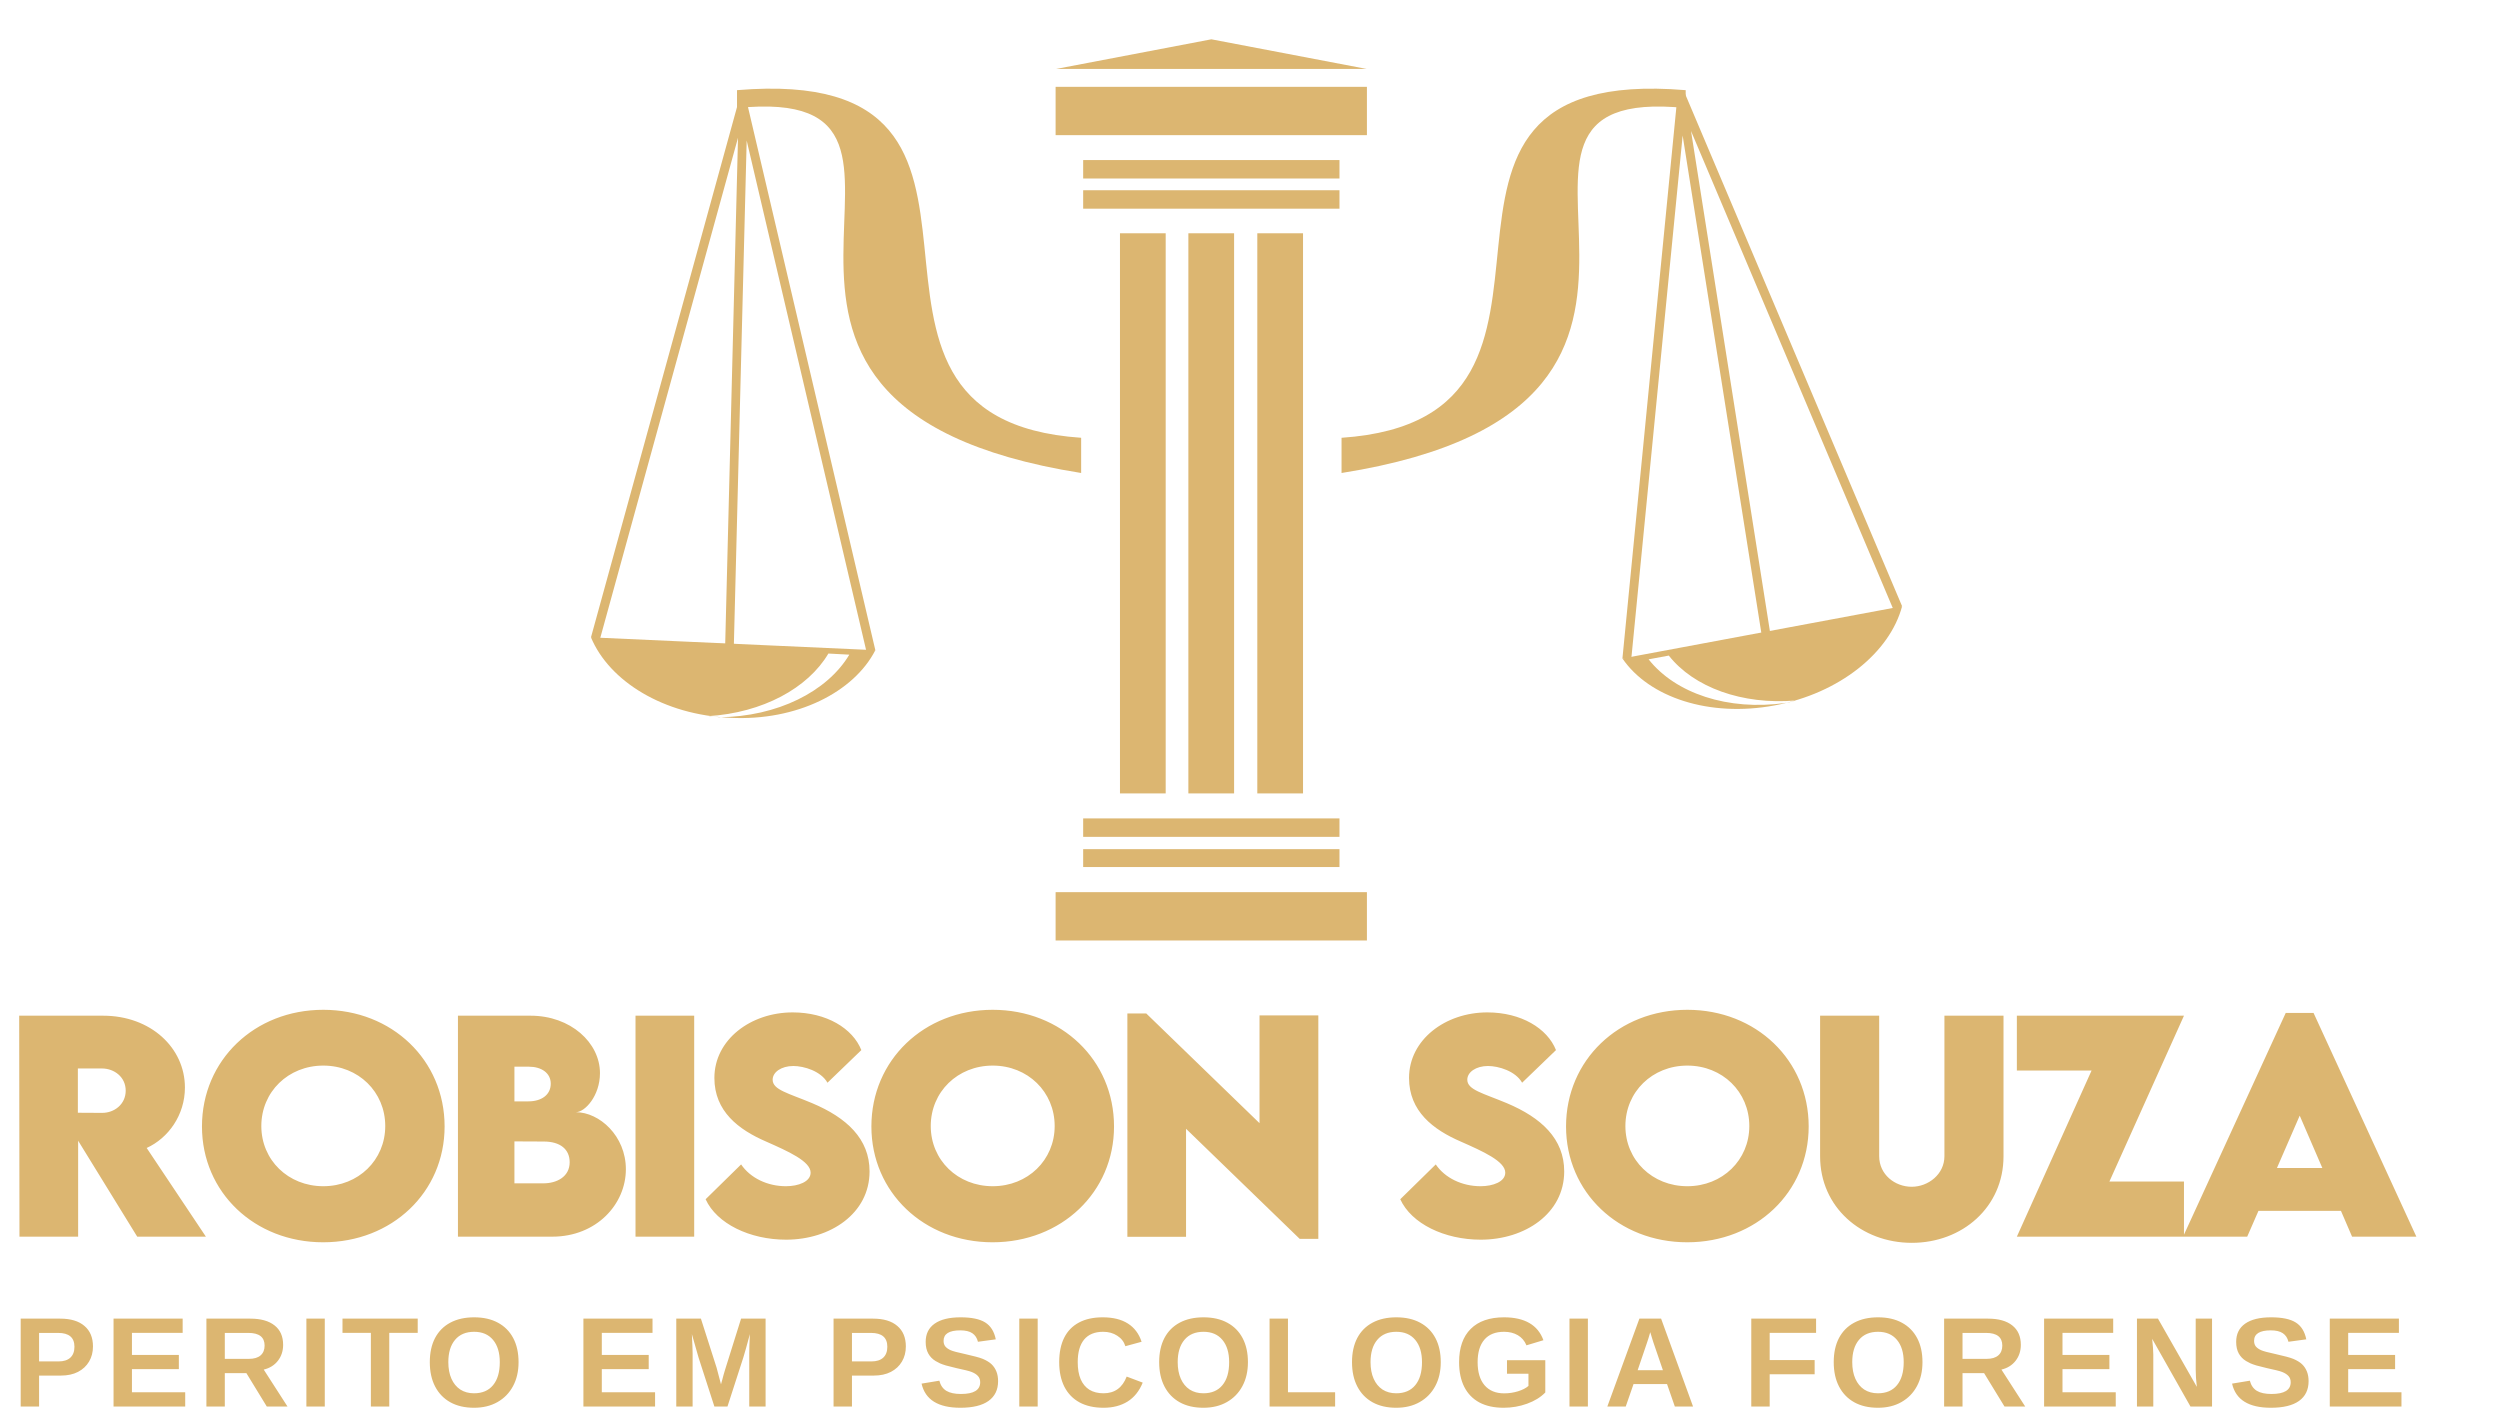
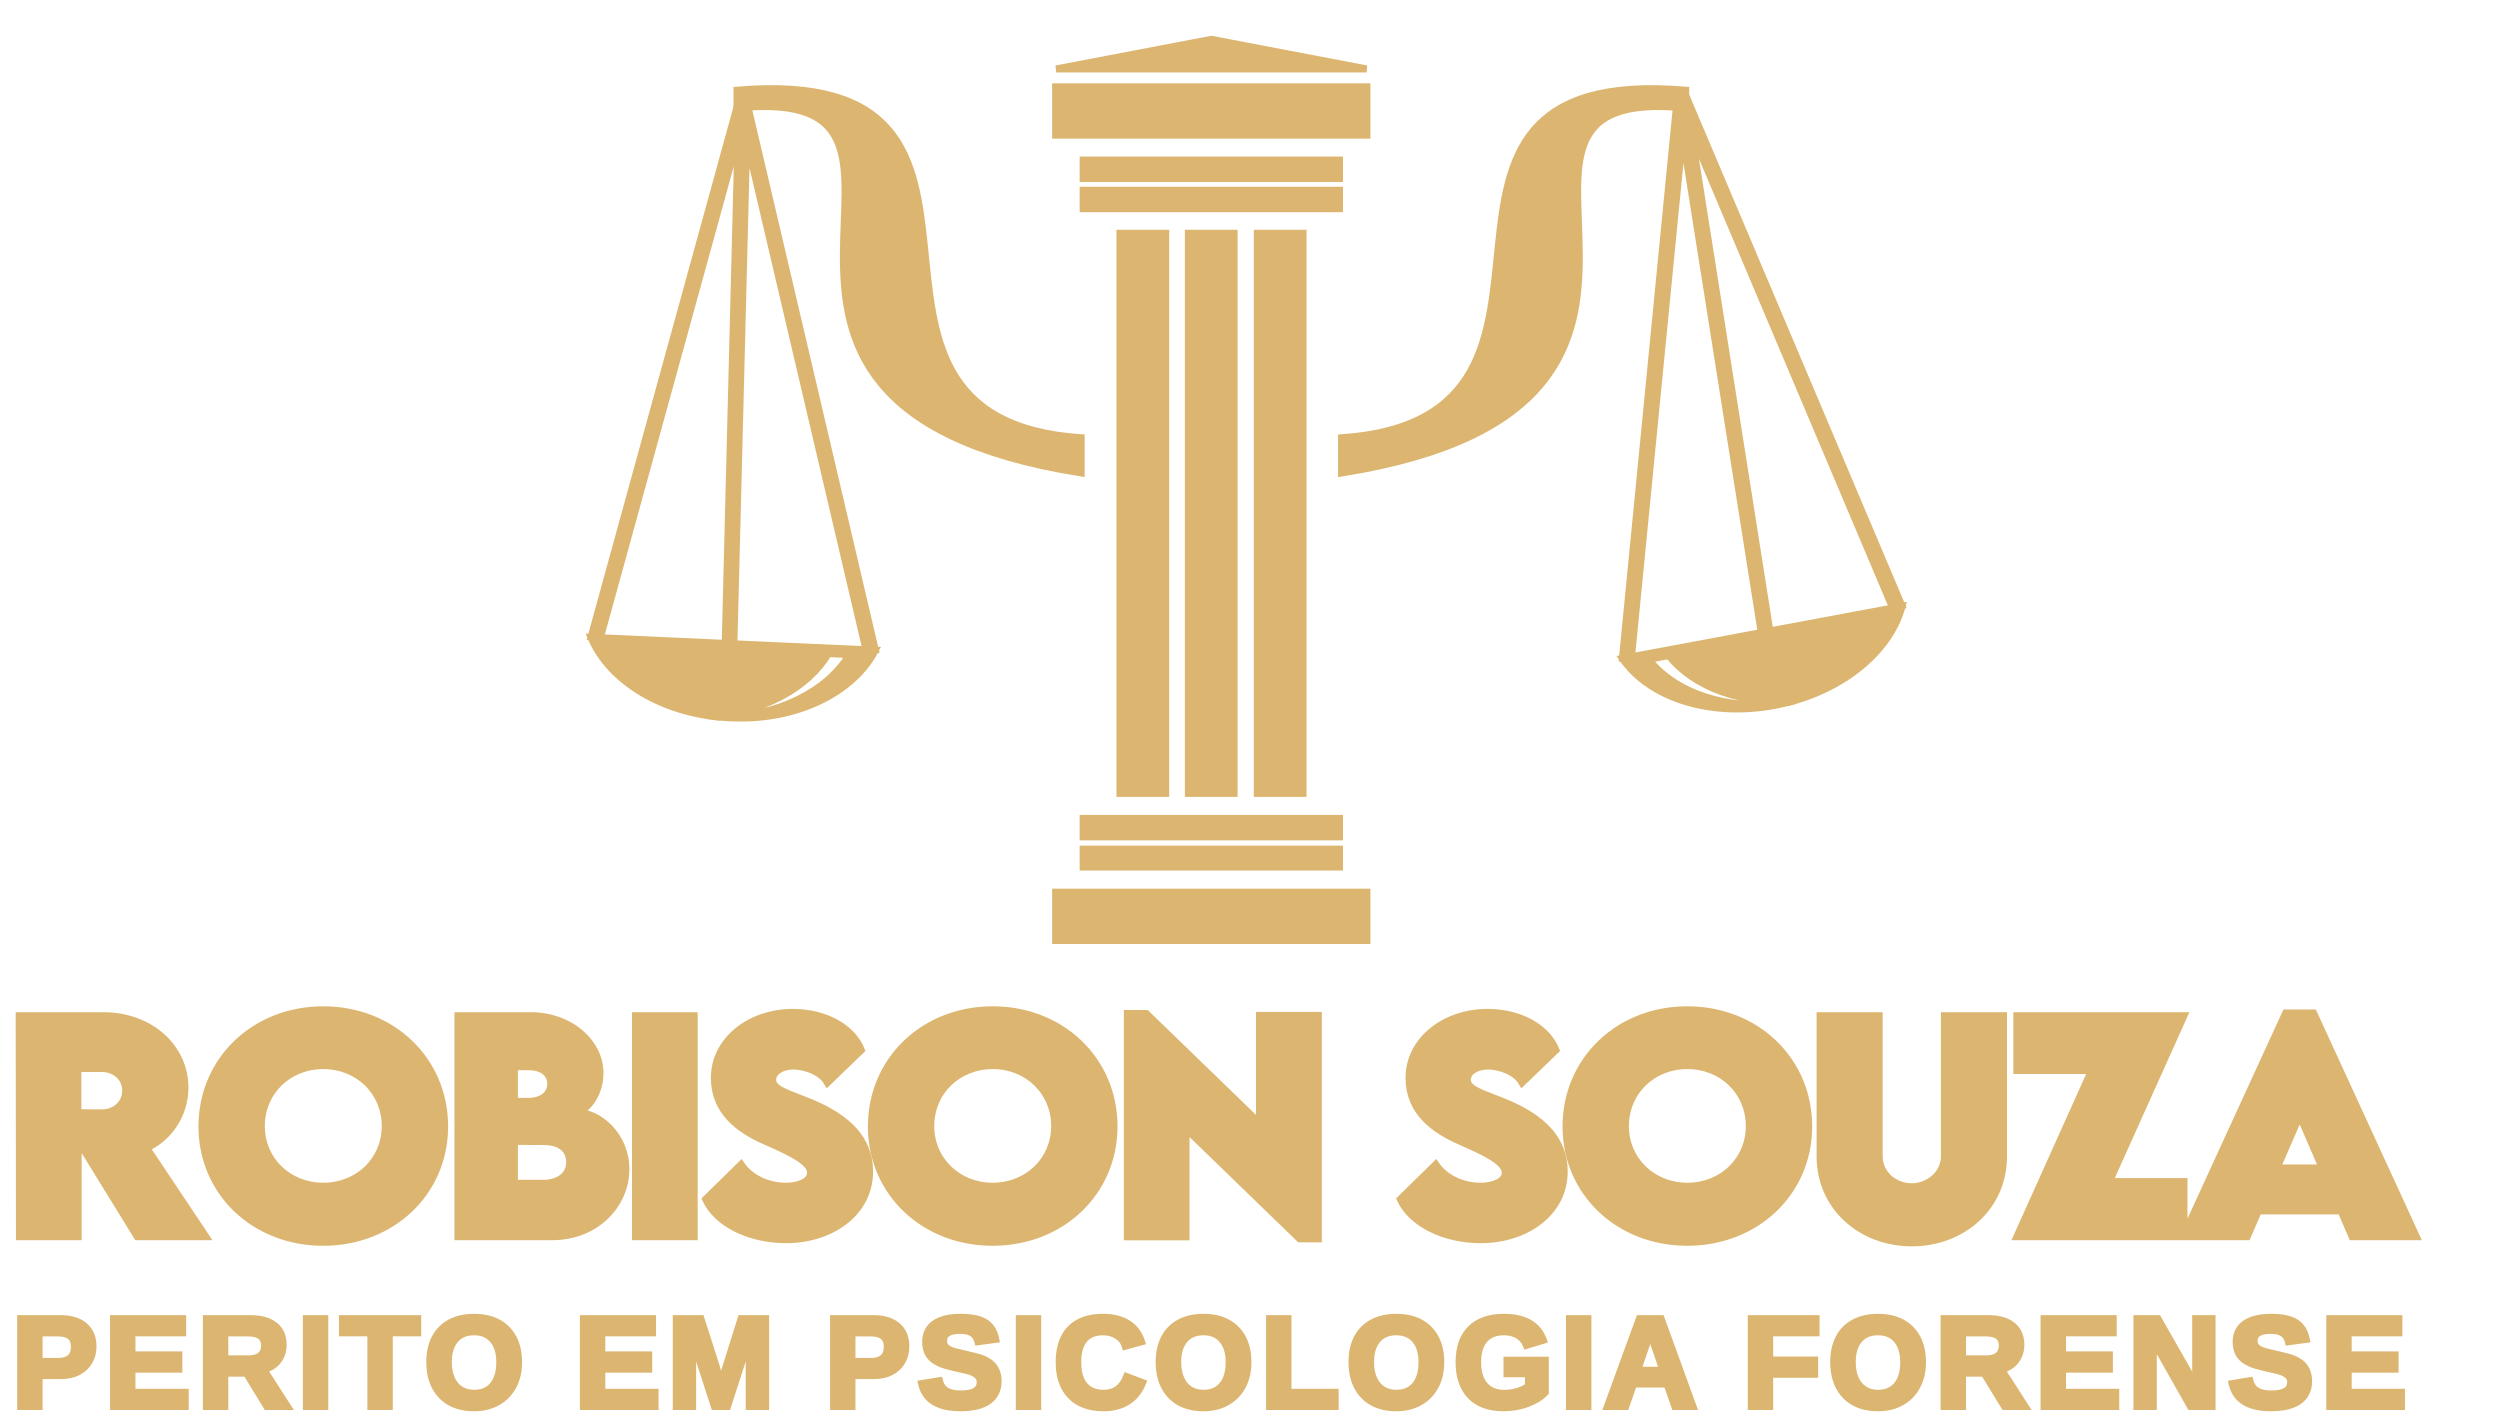
<svg xmlns="http://www.w3.org/2000/svg" width="1781" height="1010" viewBox="0 0 1781 1010" fill="none">
-   <path d="M830.436 166.186H797.867V565.227H830.436V166.186Z" fill="#DCB671" />
-   <path d="M879.171 166.186H846.602V565.227H879.171V166.186Z" fill="#DCB671" />
-   <path d="M928.276 166.186H895.707V565.227H928.276V166.186Z" fill="#DCB671" />
-   <path d="M973.793 61.86H752.016V96.285H973.793V61.86Z" fill="#DCB671" />
-   <path d="M973.793 635.575H752.016V670H973.793V635.575Z" fill="#DCB671" />
-   <path fill-rule="evenodd" clip-rule="evenodd" d="M771.648 583.038H954.246V596.177H771.648V583.038ZM954.246 604.936V617.677H771.648V604.936H954.246Z" fill="#DCB671" />
-   <path fill-rule="evenodd" clip-rule="evenodd" d="M421 454.073L526.485 71.053L529.395 72.248H532.668V75.433L623.603 463.23L617.42 464.823L531.941 100.118L522.483 471.99H516.3L525.757 98.127L427.184 456.064L421 454.073Z" fill="#DCB671" />
-   <path fill-rule="evenodd" clip-rule="evenodd" d="M623.603 463.194C608.326 493.055 567.587 513.759 520.301 511.37C473.015 509.379 434.095 485.49 421 454.037L623.603 463.194ZM512.299 510.972C509.753 510.574 507.206 510.176 504.66 510.176C543.217 507.787 575.59 490.268 590.139 465.583L605.052 466.379C589.412 492.657 553.765 510.574 512.299 510.972Z" fill="#DCB671" />
-   <path fill-rule="evenodd" clip-rule="evenodd" d="M862.979 28L973.556 49.102H752.402L862.979 28Z" fill="#DCB671" />
-   <path fill-rule="evenodd" clip-rule="evenodd" d="M771.648 114.029H954.246V127.168H771.648V114.029ZM954.246 135.529V148.668H771.648V135.529H954.246Z" fill="#DCB671" />
-   <path fill-rule="evenodd" clip-rule="evenodd" d="M525.047 64.227C758.932 44.717 565.422 297.94 770.208 311.876V336.959C461.756 287.987 708.736 58.254 525.047 76.967V64.227Z" fill="#DCB671" />
-   <path fill-rule="evenodd" clip-rule="evenodd" d="M1355.05 431.875L1200.46 66.872L1197.65 68.279L1194.41 68.92L1195.02 72.069L1194.66 72.096L1155.82 469.087L1162.08 469.819L1198.72 96.549L1256.84 463.953L1262.94 462.699L1204.68 93.31L1349.07 434.717L1355.05 431.875Z" fill="#DCB671" />
-   <path fill-rule="evenodd" clip-rule="evenodd" d="M1155.82 469.098C1174.73 496.836 1217.78 511.196 1264.18 502.546C1310.57 493.897 1346.28 464.882 1355.06 431.886L1155.82 469.098ZM1272.07 500.76C1274.6 500.571 1277.08 499.588 1279.23 499.029C1241.17 502.265 1206.65 489.666 1188.86 467.035L1174.47 469.704C1193.47 493.842 1230.93 506.622 1272.07 500.76Z" fill="#DCB671" />
-   <path fill-rule="evenodd" clip-rule="evenodd" d="M1200.88 64.232C966.991 44.723 1160.5 297.946 955.715 311.881V336.964C1264.17 287.992 1017.19 58.26 1200.88 76.973V64.232Z" fill="#DCB671" />
-   <path d="M146.68 881H97.754L55.664 812.641V881H13.867L13.672 723.578H73.438C107.422 723.578 131.738 746.527 131.738 774.75C131.738 794.379 119.922 810.785 104.492 817.816L146.68 881ZM55.469 761.176V792.719L72.559 792.816C81.445 792.914 89.551 786.664 89.551 776.996C89.551 767.23 81.348 761.176 72.559 761.176H55.469ZM230.211 885.004C181.285 885.004 143.883 849.359 143.883 802.484C143.883 755.219 181.383 719.379 230.309 719.379C279.234 719.379 316.734 755.219 316.734 802.484C316.734 849.359 279.234 885.004 230.211 885.004ZM230.309 845.062C255.309 845.062 274.449 826.41 274.449 802.191C274.449 777.875 255.309 759.125 230.309 759.125C205.309 759.125 186.168 777.875 186.168 802.191C186.168 826.41 205.309 845.062 230.309 845.062ZM410.227 792.328C427.023 792.328 445.871 809.223 445.871 832.953C445.871 857.855 424.973 881 393.43 881H326.242V723.578H378C406.516 723.578 427.414 742.816 427.414 764.496C427.414 780.707 416.672 792.328 410.227 792.328ZM392.355 772.016C392.355 764.398 385.715 759.906 376.73 759.906H366.477V784.613H376.438C385.52 784.613 392.355 780.121 392.355 772.016ZM387.082 843.012C396.652 843.012 405.832 838.324 405.832 827.973C405.832 818.793 399.191 813.227 387.375 813.227L366.477 813.129V843.012H387.082ZM452.742 881V723.578H494.539V881H452.742ZM560.004 883.148C534.125 883.148 510.59 871.723 502.68 854.34L527.973 829.535C534.516 839.203 546.723 845.062 559.906 845.062C568.793 845.062 577.484 841.84 577.484 835.395C577.484 827.289 561.371 820.16 545.941 813.324C526.02 804.73 508.93 791.645 508.93 767.914C508.93 740.668 534.809 721.234 564.691 721.234C588.715 721.234 607.465 732.562 613.617 748.09L589.496 771.332C584.809 763.031 572.699 759.418 565.18 759.418C556.586 759.418 550.434 763.812 550.434 769.184C550.434 776.41 561.566 778.754 578.559 785.883C603.168 796.234 619.477 811.273 619.477 834.516C619.477 864.496 591.547 883.148 560.004 883.148ZM707.109 885.004C658.184 885.004 620.781 849.359 620.781 802.484C620.781 755.219 658.281 719.379 707.207 719.379C756.133 719.379 793.633 755.219 793.633 802.484C793.633 849.359 756.133 885.004 707.109 885.004ZM707.207 845.062C732.207 845.062 751.348 826.41 751.348 802.191C751.348 777.875 732.207 759.125 707.207 759.125C682.207 759.125 663.066 777.875 663.066 802.191C663.066 826.41 682.207 845.062 707.207 845.062ZM897.281 723.383H939.176V882.562H925.895L844.938 804.145V881.098H803.141V722.016H816.617L897.281 800.141V723.383ZM1054.87 883.148C1028.99 883.148 1005.46 871.723 997.547 854.34L1022.84 829.535C1029.38 839.203 1041.59 845.062 1054.77 845.062C1063.66 845.062 1072.35 841.84 1072.35 835.395C1072.35 827.289 1056.24 820.16 1040.81 813.324C1020.89 804.73 1003.8 791.645 1003.8 767.914C1003.8 740.668 1029.68 721.234 1059.56 721.234C1083.58 721.234 1102.33 732.562 1108.48 748.09L1084.36 771.332C1079.68 763.031 1067.57 759.418 1060.05 759.418C1051.45 759.418 1045.3 763.812 1045.3 769.184C1045.3 776.41 1056.43 778.754 1073.43 785.883C1098.04 796.234 1114.34 811.273 1114.34 834.516C1114.34 864.496 1086.41 883.148 1054.87 883.148ZM1201.98 885.004C1153.05 885.004 1115.65 849.359 1115.65 802.484C1115.65 755.219 1153.15 719.379 1202.07 719.379C1251 719.379 1288.5 755.219 1288.5 802.484C1288.5 849.359 1251 885.004 1201.98 885.004ZM1202.07 845.062C1227.07 845.062 1246.21 826.41 1246.21 802.191C1246.21 777.875 1227.07 759.125 1202.07 759.125C1177.07 759.125 1157.93 777.875 1157.93 802.191C1157.93 826.41 1177.07 845.062 1202.07 845.062ZM1361.97 885.395C1325.94 885.395 1296.64 859.906 1296.64 823.773V723.578H1338.73V823.676C1338.73 836.762 1349.96 845.453 1361.88 845.453C1373.69 845.453 1385.21 836.566 1385.21 823.676V723.578H1427.3V823.773C1427.3 859.906 1398.01 885.395 1361.97 885.395ZM1436.81 881L1490.04 762.641H1436.81V723.578H1555.86L1502.73 841.742H1555.86V881H1436.81ZM1675.62 881L1667.71 862.641H1608.92L1600.91 881H1555.21L1628.35 721.625H1648.18L1721.42 881H1675.62ZM1622.1 832.074H1654.43L1638.31 794.77L1622.1 832.074Z" fill="#DCB671" />
-   <path d="M66.233 959.21C66.233 963.269 65.3 966.868 63.434 970.008C61.597 973.118 58.975 975.562 55.569 977.339C52.162 979.087 48.104 979.961 43.394 979.961H27.842V1002H14.734V939.393H42.861C50.355 939.393 56.117 941.126 60.145 944.592C64.204 948.028 66.233 952.901 66.233 959.21ZM53.036 959.433C53.036 952.856 49.156 949.568 41.395 949.568H27.842V969.875H41.75C45.364 969.875 48.148 968.986 50.103 967.208C52.059 965.402 53.036 962.81 53.036 959.433ZM131.945 991.869V1002H80.891V939.393H130.123V949.524H93.999V965.253H127.413V975.384H93.999V991.869H131.945ZM160.155 978.228V1002H147.047V939.393H178.328C185.793 939.393 191.555 941.007 195.613 944.236C199.671 947.436 201.7 952.042 201.7 958.055C201.7 962.439 200.456 966.231 197.968 969.43C195.48 972.6 192.117 974.688 187.881 975.695L204.811 1002H190.059L175.529 978.228H160.155ZM188.503 958.588C188.503 955.597 187.541 953.345 185.615 951.834C183.69 950.324 180.802 949.568 176.951 949.568H160.155V968.053H177.306C180.979 968.053 183.764 967.223 185.66 965.564C187.556 963.906 188.503 961.58 188.503 958.588ZM231.377 939.393V1002H218.269V939.393H231.377ZM277.316 949.524V1002H264.208V949.524H243.99V939.393H297.577V949.524H277.316ZM369.421 970.408C369.421 976.925 368.103 982.627 365.466 987.515C362.86 992.373 359.172 996.15 354.402 998.845C349.663 1001.54 344.094 1002.89 337.695 1002.89C331.149 1002.89 325.521 1001.59 320.811 998.979C316.101 996.342 312.487 992.595 309.969 987.737C307.451 982.879 306.192 977.102 306.192 970.408C306.192 963.713 307.436 957.981 309.924 953.212C312.442 948.443 316.056 944.799 320.766 942.281C325.506 939.734 331.179 938.46 337.784 938.46C344.42 938.46 350.092 939.749 354.802 942.326C359.512 944.873 363.126 948.532 365.644 953.301C368.162 958.07 369.421 963.772 369.421 970.408ZM356.047 970.408C356.047 963.654 354.447 958.366 351.248 954.545C348.048 950.694 343.561 948.769 337.784 948.769C331.919 948.769 327.387 950.679 324.188 954.5C320.988 958.292 319.389 963.595 319.389 970.408C319.389 974.97 320.129 978.909 321.61 982.227C323.092 985.545 325.195 988.107 327.92 989.914C330.675 991.691 333.933 992.58 337.695 992.58C343.561 992.58 348.078 990.655 351.248 986.804C354.447 982.953 356.047 977.487 356.047 970.408ZM466.676 991.869V1002H415.621V939.393H464.854V949.524H428.729V965.253H462.143V975.384H428.729V991.869H466.676ZM493.419 964.054V1002H481.778V939.393H499.329L510.526 974.407C511.03 976.362 511.548 978.332 512.081 980.316C512.615 982.271 513.133 984.227 513.636 986.182C513.962 985.056 514.273 983.945 514.57 982.849C514.866 981.723 515.162 980.598 515.458 979.472C515.784 978.347 516.11 977.236 516.436 976.14L527.944 939.393H545.406V1002H533.765V964.054C533.765 963.195 533.795 961.477 533.854 958.899C533.943 956.293 534.061 953.464 534.209 950.413C533.172 954.382 532.254 957.759 531.454 960.543C530.684 963.328 530.047 965.505 529.544 967.075L518.258 1002H508.927L497.64 967.075L492.886 950.413C493.064 953.849 493.197 956.707 493.286 958.988C493.375 961.24 493.419 962.928 493.419 964.054ZM645.327 959.21C645.327 963.269 644.394 966.868 642.528 970.008C640.691 973.118 638.069 975.562 634.663 977.339C631.256 979.087 627.198 979.961 622.488 979.961H606.936V1002H593.828V939.393H621.955C629.449 939.393 635.211 941.126 639.24 944.592C643.298 948.028 645.327 952.901 645.327 959.21ZM632.13 959.433C632.13 952.856 628.25 949.568 620.489 949.568H606.936V969.875H620.844C624.458 969.875 627.242 968.986 629.198 967.208C631.153 965.402 632.13 962.81 632.13 959.433ZM711.039 983.96C711.039 990.092 708.758 994.787 704.196 998.045C699.664 1001.27 692.999 1002.89 684.201 1002.89C668.353 1002.89 659.126 997.157 656.519 985.693L669.182 983.604C670.042 986.922 671.715 989.336 674.203 990.847C676.692 992.328 680.143 993.069 684.557 993.069C689.148 993.069 692.584 992.373 694.865 990.98C697.146 989.588 698.286 987.5 698.286 984.715C698.286 982.938 697.768 981.472 696.731 980.316C695.695 979.161 694.213 978.198 692.288 977.428C691.34 977.043 689.948 976.628 688.111 976.184C686.275 975.71 683.994 975.192 681.268 974.629C678.128 973.888 675.67 973.266 673.892 972.763C672.115 972.229 670.693 971.726 669.627 971.252C668.56 970.748 667.524 970.2 666.516 969.608C664.295 968.275 662.562 966.498 661.318 964.276C660.074 962.054 659.452 959.285 659.452 955.967C659.452 950.309 661.57 945.984 665.806 942.992C670.071 939.971 676.262 938.46 684.379 938.46C692.14 938.46 697.961 939.674 701.841 942.104C705.751 944.533 708.269 948.546 709.395 954.145L696.687 955.878C696.035 953.182 694.702 951.153 692.688 949.791C690.703 948.428 687.845 947.747 684.112 947.747C680.143 947.747 677.166 948.369 675.181 949.613C673.196 950.857 672.204 952.723 672.204 955.211C672.204 956.841 672.619 958.174 673.448 959.21C674.307 960.247 675.566 961.136 677.225 961.876C678.795 962.587 682.157 963.491 687.311 964.587C690.303 965.239 692.88 965.861 695.043 966.453C697.205 967.016 698.938 967.564 700.242 968.097C701.545 968.66 702.7 969.252 703.707 969.875C704.744 970.497 705.633 971.163 706.373 971.874C707.884 973.326 709.039 975.058 709.839 977.073C710.639 979.057 711.039 981.353 711.039 983.96ZM739.249 939.393V1002H726.141V939.393H739.249ZM786.165 992.58C794.104 992.58 799.599 988.611 802.65 980.672L814.07 984.982C811.611 991.025 807.997 995.528 803.228 998.49C798.488 1001.42 792.801 1002.89 786.165 1002.89C779.471 1002.89 773.768 1001.61 769.059 999.067C764.349 996.49 760.749 992.773 758.261 987.915C755.803 983.056 754.573 977.221 754.573 970.408C754.573 963.535 755.758 957.729 758.128 952.99C760.498 948.25 763.993 944.651 768.614 942.192C773.235 939.704 778.893 938.46 785.588 938.46C792.934 938.46 798.918 939.941 803.539 942.903C808.16 945.836 811.404 950.161 813.27 955.878L801.717 959.033C800.74 955.893 798.814 953.404 795.941 951.568C793.097 949.702 789.735 948.769 785.854 948.769C779.93 948.769 775.427 950.605 772.347 954.278C769.296 957.951 767.77 963.328 767.77 970.408C767.77 975.207 768.466 979.25 769.858 982.538C771.28 985.826 773.354 988.329 776.079 990.047C778.834 991.736 782.196 992.58 786.165 992.58ZM889.024 970.408C889.024 976.925 887.706 982.627 885.069 987.515C882.463 992.373 878.775 996.15 874.005 998.845C869.266 1001.54 863.697 1002.89 857.298 1002.89C850.752 1002.89 845.124 1001.59 840.414 998.979C835.704 996.342 832.09 992.595 829.572 987.737C827.054 982.879 825.795 977.102 825.795 970.408C825.795 963.713 827.039 957.981 829.527 953.212C832.045 948.443 835.659 944.799 840.369 942.281C845.109 939.734 850.781 938.46 857.387 938.46C864.023 938.46 869.695 939.749 874.405 942.326C879.115 944.873 882.729 948.532 885.247 953.301C887.765 958.07 889.024 963.772 889.024 970.408ZM875.649 970.408C875.649 963.654 874.05 958.366 870.851 954.545C867.651 950.694 863.164 948.769 857.387 948.769C851.522 948.769 846.99 950.679 843.791 954.5C840.591 958.292 838.992 963.595 838.992 970.408C838.992 974.97 839.732 978.909 841.213 982.227C842.694 985.545 844.798 988.107 847.523 989.914C850.278 991.691 853.536 992.58 857.298 992.58C863.164 992.58 867.681 990.655 870.851 986.804C874.05 982.953 875.649 977.487 875.649 970.408ZM951.137 991.869V1002H904.437V939.393H917.545V991.869H951.137ZM1026.4 970.408C1026.4 976.925 1025.08 982.627 1022.45 987.515C1019.84 992.373 1016.15 996.15 1011.38 998.845C1006.64 1001.54 1001.07 1002.89 994.676 1002.89C988.13 1002.89 982.502 1001.59 977.792 998.979C973.082 996.342 969.468 992.595 966.95 987.737C964.432 982.879 963.173 977.102 963.173 970.408C963.173 963.713 964.417 957.981 966.905 953.212C969.423 948.443 973.037 944.799 977.747 942.281C982.487 939.734 988.159 938.46 994.765 938.46C1001.4 938.46 1007.07 939.749 1011.78 942.326C1016.49 944.873 1020.11 948.532 1022.63 953.301C1025.14 958.07 1026.4 963.772 1026.4 970.408ZM1013.03 970.408C1013.03 963.654 1011.43 958.366 1008.23 954.545C1005.03 950.694 1000.54 948.769 994.765 948.769C988.9 948.769 984.368 950.679 981.169 954.5C977.969 958.292 976.37 963.595 976.37 970.408C976.37 974.97 977.11 978.909 978.591 982.227C980.072 985.545 982.176 988.107 984.901 989.914C987.656 991.691 990.914 992.58 994.676 992.58C1000.54 992.58 1005.06 990.655 1008.23 986.804C1011.43 982.953 1013.03 977.487 1013.03 970.408ZM1071.54 992.625C1074.95 992.625 1078.25 992.136 1081.45 991.158C1084.65 990.151 1087.12 988.877 1088.87 987.337V978.672H1073.58V968.986H1100.87V992.002C1097.55 995.409 1093.22 998.075 1087.89 1000C1082.59 1001.93 1077.02 1002.89 1071.19 1002.89C1064.4 1002.89 1058.64 1001.63 1053.9 999.112C1049.19 996.564 1045.61 992.876 1043.15 988.048C1040.69 983.19 1039.46 977.31 1039.46 970.408C1039.46 960.099 1042.21 952.205 1047.72 946.725C1053.23 941.215 1061.16 938.46 1071.5 938.46C1078.84 938.46 1084.86 939.823 1089.54 942.548C1094.22 945.243 1097.55 949.317 1099.53 954.767L1087.45 958.411C1086.14 955.241 1084.1 952.842 1081.32 951.212C1078.53 949.583 1075.26 948.769 1071.5 948.769C1065.34 948.769 1060.65 950.635 1057.46 954.367C1054.26 958.1 1052.66 963.446 1052.66 970.408C1052.66 977.487 1054.3 982.968 1057.59 986.848C1060.91 990.699 1065.56 992.625 1071.54 992.625ZM1131.21 939.393V1002H1118.1V939.393H1131.21ZM1163.73 986.004L1158.18 1002H1145.07L1167.91 939.393H1183.37L1206.12 1002H1193.15L1187.59 986.004H1163.73ZM1175.64 949.035C1175.34 950.22 1174.93 951.642 1174.39 953.301C1173.86 954.96 1173.48 956.13 1173.24 956.811L1166.66 976.14H1184.66L1177.9 956.411C1177.49 955.197 1177.1 953.967 1176.75 952.723C1176.39 951.479 1176.02 950.25 1175.64 949.035ZM1260.72 979.028V1002H1247.61V939.393H1293.78V949.524H1260.72V968.897H1292.75V979.028H1260.72ZM1369.57 970.408C1369.57 976.925 1368.26 982.627 1365.62 987.515C1363.01 992.373 1359.33 996.15 1354.56 998.845C1349.82 1001.54 1344.25 1002.89 1337.85 1002.89C1331.3 1002.89 1325.67 1001.59 1320.96 998.979C1316.25 996.342 1312.64 992.595 1310.12 987.737C1307.6 982.879 1306.35 977.102 1306.35 970.408C1306.35 963.713 1307.59 957.981 1310.08 953.212C1312.6 948.443 1316.21 944.799 1320.92 942.281C1325.66 939.734 1331.33 938.46 1337.94 938.46C1344.57 938.46 1350.25 939.749 1354.96 942.326C1359.67 944.873 1363.28 948.532 1365.8 953.301C1368.32 958.07 1369.57 963.772 1369.57 970.408ZM1356.2 970.408C1356.2 963.654 1354.6 958.366 1351.4 954.545C1348.2 950.694 1343.71 948.769 1337.94 948.769C1332.07 948.769 1327.54 950.679 1324.34 954.5C1321.14 958.292 1319.54 963.595 1319.54 970.408C1319.54 974.97 1320.28 978.909 1321.76 982.227C1323.25 985.545 1325.35 988.107 1328.07 989.914C1330.83 991.691 1334.09 992.58 1337.85 992.58C1343.71 992.58 1348.23 990.655 1351.4 986.804C1354.6 982.953 1356.2 977.487 1356.2 970.408ZM1398.1 978.228V1002H1384.99V939.393H1416.27C1423.73 939.393 1429.5 941.007 1433.55 944.236C1437.61 947.436 1439.64 952.042 1439.64 958.055C1439.64 962.439 1438.4 966.231 1435.91 969.43C1433.42 972.6 1430.06 974.688 1425.82 975.695L1442.75 1002H1428L1413.47 978.228H1398.1ZM1426.44 958.588C1426.44 955.597 1425.48 953.345 1423.56 951.834C1421.63 950.324 1418.74 949.568 1414.89 949.568H1398.1V968.053H1415.25C1418.92 968.053 1421.7 967.223 1423.6 965.564C1425.5 963.906 1426.44 961.58 1426.44 958.588ZM1507.26 991.869V1002H1456.21V939.393H1505.44V949.524H1469.32V965.253H1502.73V975.384H1469.32V991.869H1507.26ZM1534.01 965.076V1002H1522.37V939.393H1537.34L1565.02 988.003C1564.49 983.501 1564.22 979.428 1564.22 975.784V939.393H1575.86V1002H1560.49L1533.21 953.79C1533.47 956.13 1533.67 958.248 1533.79 960.144C1533.93 962.01 1534.01 963.654 1534.01 965.076ZM1644.64 983.96C1644.64 990.092 1642.36 994.787 1637.8 998.045C1633.27 1001.27 1626.6 1002.89 1617.8 1002.89C1601.96 1002.89 1592.73 997.157 1590.12 985.693L1602.79 983.604C1603.64 986.922 1605.32 989.336 1607.81 990.847C1610.29 992.328 1613.75 993.069 1618.16 993.069C1622.75 993.069 1626.19 992.373 1628.47 990.98C1630.75 989.588 1631.89 987.5 1631.89 984.715C1631.89 982.938 1631.37 981.472 1630.33 980.316C1629.3 979.161 1627.82 978.198 1625.89 977.428C1624.94 977.043 1623.55 976.628 1621.71 976.184C1619.88 975.71 1617.6 975.192 1614.87 974.629C1611.73 973.888 1609.27 973.266 1607.5 972.763C1605.72 972.229 1604.3 971.726 1603.23 971.252C1602.16 970.748 1601.13 970.2 1600.12 969.608C1597.9 968.275 1596.17 966.498 1594.92 964.276C1593.68 962.054 1593.05 959.285 1593.05 955.967C1593.05 950.309 1595.17 945.984 1599.41 942.992C1603.67 939.971 1609.87 938.46 1617.98 938.46C1625.74 938.46 1631.56 939.674 1635.44 942.104C1639.35 944.533 1641.87 948.546 1643 954.145L1630.29 955.878C1629.64 953.182 1628.31 951.153 1626.29 949.791C1624.31 948.428 1621.45 947.747 1617.72 947.747C1613.75 947.747 1610.77 948.369 1608.78 949.613C1606.8 950.857 1605.81 952.723 1605.81 955.211C1605.81 956.841 1606.22 958.174 1607.05 959.21C1607.91 960.247 1609.17 961.136 1610.83 961.876C1612.4 962.587 1615.76 963.491 1620.91 964.587C1623.91 965.239 1626.48 965.861 1628.65 966.453C1630.81 967.016 1632.54 967.564 1633.84 968.097C1635.15 968.66 1636.3 969.252 1637.31 969.875C1638.35 970.497 1639.24 971.163 1639.98 971.874C1641.49 973.326 1642.64 975.058 1643.44 977.073C1644.24 979.057 1644.64 981.353 1644.64 983.96ZM1710.8 991.869V1002H1659.74V939.393H1708.98V949.524H1672.85V965.253H1706.27V975.384H1672.85V991.869H1710.8Z" fill="#DCB671" />
+   <path d="M830.436 166.186H797.867V565.227H830.436V166.186Z" fill="#DCB671" stroke="#DCB671" stroke-width="5" />
+   <path d="M879.171 166.186H846.602V565.227H879.171V166.186Z" fill="#DCB671" stroke="#DCB671" stroke-width="5" />
+   <path d="M928.276 166.186H895.707V565.227H928.276V166.186Z" fill="#DCB671" stroke="#DCB671" stroke-width="5" />
+   <path d="M973.793 61.86H752.016V96.285H973.793V61.86Z" fill="#DCB671" stroke="#DCB671" stroke-width="5" />
+   <path d="M973.793 635.575H752.016V670H973.793V635.575Z" fill="#DCB671" stroke="#DCB671" stroke-width="5" />
+   <path fill-rule="evenodd" clip-rule="evenodd" d="M771.648 583.038H954.246V596.177H771.648V583.038ZM954.246 604.936V617.677H771.648V604.936H954.246Z" fill="#DCB671" stroke="#DCB671" stroke-width="5" />
+   <path fill-rule="evenodd" clip-rule="evenodd" d="M421 454.073L526.485 71.053L529.395 72.248H532.668V75.433L623.603 463.23L617.42 464.823L531.941 100.118L522.483 471.99H516.3L525.757 98.127L427.184 456.064L421 454.073Z" fill="#DCB671" stroke="#DCB671" stroke-width="5" />
+   <path fill-rule="evenodd" clip-rule="evenodd" d="M623.603 463.194C608.326 493.055 567.587 513.759 520.301 511.37C473.015 509.379 434.095 485.49 421 454.037L623.603 463.194ZM512.299 510.972C509.753 510.574 507.206 510.176 504.66 510.176C543.217 507.787 575.59 490.268 590.139 465.583L605.052 466.379C589.412 492.657 553.765 510.574 512.299 510.972Z" fill="#DCB671" stroke="#DCB671" stroke-width="5" />
+   <path fill-rule="evenodd" clip-rule="evenodd" d="M862.979 28L973.556 49.102H752.402L862.979 28Z" fill="#DCB671" stroke="#DCB671" stroke-width="5" />
+   <path fill-rule="evenodd" clip-rule="evenodd" d="M771.648 114.029H954.246V127.168H771.648V114.029ZM954.246 135.529V148.668H771.648V135.529H954.246Z" fill="#DCB671" stroke="#DCB671" stroke-width="5" />
+   <path fill-rule="evenodd" clip-rule="evenodd" d="M525.047 64.227C758.932 44.717 565.422 297.94 770.208 311.876V336.959C461.756 287.987 708.736 58.254 525.047 76.967V64.227Z" fill="#DCB671" stroke="#DCB671" stroke-width="5" />
+   <path fill-rule="evenodd" clip-rule="evenodd" d="M1355.05 431.875L1200.46 66.872L1197.65 68.279L1194.41 68.92L1195.02 72.069L1194.66 72.096L1155.82 469.087L1162.08 469.819L1198.72 96.549L1256.84 463.953L1262.94 462.699L1204.68 93.31L1349.07 434.717L1355.05 431.875Z" fill="#DCB671" stroke="#DCB671" stroke-width="5" />
+   <path fill-rule="evenodd" clip-rule="evenodd" d="M1155.82 469.098C1174.73 496.836 1217.78 511.196 1264.18 502.546C1310.57 493.897 1346.28 464.882 1355.06 431.886L1155.82 469.098ZM1272.07 500.76C1274.6 500.571 1277.08 499.588 1279.23 499.029C1241.17 502.265 1206.65 489.666 1188.86 467.035L1174.47 469.704C1193.47 493.842 1230.93 506.622 1272.07 500.76Z" fill="#DCB671" stroke="#DCB671" stroke-width="5" />
+   <path fill-rule="evenodd" clip-rule="evenodd" d="M1200.88 64.232C966.991 44.723 1160.5 297.946 955.715 311.881V336.964C1264.17 287.992 1017.19 58.26 1200.88 76.973V64.232Z" fill="#DCB671" stroke="#DCB671" stroke-width="5" />
+   <path d="M146.68 881H97.754L55.664 812.641V881H13.867L13.672 723.578H73.438C107.422 723.578 131.738 746.527 131.738 774.75C131.738 794.379 119.922 810.785 104.492 817.816L146.68 881ZM55.469 761.176V792.719L72.559 792.816C81.445 792.914 89.551 786.664 89.551 776.996C89.551 767.23 81.348 761.176 72.559 761.176H55.469ZM230.211 885.004C181.285 885.004 143.883 849.359 143.883 802.484C143.883 755.219 181.383 719.379 230.309 719.379C279.234 719.379 316.734 755.219 316.734 802.484C316.734 849.359 279.234 885.004 230.211 885.004ZM230.309 845.062C255.309 845.062 274.449 826.41 274.449 802.191C274.449 777.875 255.309 759.125 230.309 759.125C205.309 759.125 186.168 777.875 186.168 802.191C186.168 826.41 205.309 845.062 230.309 845.062ZM410.227 792.328C427.023 792.328 445.871 809.223 445.871 832.953C445.871 857.855 424.973 881 393.43 881H326.242V723.578H378C406.516 723.578 427.414 742.816 427.414 764.496C427.414 780.707 416.672 792.328 410.227 792.328ZM392.355 772.016C392.355 764.398 385.715 759.906 376.73 759.906H366.477V784.613H376.438C385.52 784.613 392.355 780.121 392.355 772.016ZM387.082 843.012C396.652 843.012 405.832 838.324 405.832 827.973C405.832 818.793 399.191 813.227 387.375 813.227L366.477 813.129V843.012H387.082ZM452.742 881V723.578H494.539V881H452.742ZM560.004 883.148C534.125 883.148 510.59 871.723 502.68 854.34L527.973 829.535C534.516 839.203 546.723 845.062 559.906 845.062C568.793 845.062 577.484 841.84 577.484 835.395C577.484 827.289 561.371 820.16 545.941 813.324C526.02 804.73 508.93 791.645 508.93 767.914C508.93 740.668 534.809 721.234 564.691 721.234C588.715 721.234 607.465 732.562 613.617 748.09L589.496 771.332C584.809 763.031 572.699 759.418 565.18 759.418C556.586 759.418 550.434 763.812 550.434 769.184C550.434 776.41 561.566 778.754 578.559 785.883C603.168 796.234 619.477 811.273 619.477 834.516C619.477 864.496 591.547 883.148 560.004 883.148ZM707.109 885.004C658.184 885.004 620.781 849.359 620.781 802.484C620.781 755.219 658.281 719.379 707.207 719.379C756.133 719.379 793.633 755.219 793.633 802.484C793.633 849.359 756.133 885.004 707.109 885.004ZM707.207 845.062C732.207 845.062 751.348 826.41 751.348 802.191C751.348 777.875 732.207 759.125 707.207 759.125C682.207 759.125 663.066 777.875 663.066 802.191C663.066 826.41 682.207 845.062 707.207 845.062ZM897.281 723.383H939.176V882.562H925.895L844.938 804.145V881.098H803.141V722.016H816.617L897.281 800.141V723.383ZM1054.87 883.148C1028.99 883.148 1005.46 871.723 997.547 854.34L1022.84 829.535C1029.38 839.203 1041.59 845.062 1054.77 845.062C1063.66 845.062 1072.35 841.84 1072.35 835.395C1072.35 827.289 1056.24 820.16 1040.81 813.324C1020.89 804.73 1003.8 791.645 1003.8 767.914C1003.8 740.668 1029.68 721.234 1059.56 721.234C1083.58 721.234 1102.33 732.562 1108.48 748.09L1084.36 771.332C1079.68 763.031 1067.57 759.418 1060.05 759.418C1051.45 759.418 1045.3 763.812 1045.3 769.184C1045.3 776.41 1056.43 778.754 1073.43 785.883C1098.04 796.234 1114.34 811.273 1114.34 834.516C1114.34 864.496 1086.41 883.148 1054.87 883.148ZM1201.98 885.004C1153.05 885.004 1115.65 849.359 1115.65 802.484C1115.65 755.219 1153.15 719.379 1202.07 719.379C1251 719.379 1288.5 755.219 1288.5 802.484C1288.5 849.359 1251 885.004 1201.98 885.004ZM1202.07 845.062C1227.07 845.062 1246.21 826.41 1246.21 802.191C1246.21 777.875 1227.07 759.125 1202.07 759.125C1177.07 759.125 1157.93 777.875 1157.93 802.191C1157.93 826.41 1177.07 845.062 1202.07 845.062ZM1361.97 885.395C1325.94 885.395 1296.64 859.906 1296.64 823.773V723.578H1338.73V823.676C1338.73 836.762 1349.96 845.453 1361.88 845.453C1373.69 845.453 1385.21 836.566 1385.21 823.676V723.578H1427.3V823.773C1427.3 859.906 1398.01 885.395 1361.97 885.395ZM1436.81 881L1490.04 762.641H1436.81V723.578H1555.86L1502.73 841.742H1555.86V881H1436.81ZM1675.62 881L1667.71 862.641H1608.92L1600.91 881H1555.21L1628.35 721.625H1648.18L1721.42 881H1675.62ZM1622.1 832.074H1654.43L1638.31 794.77L1622.1 832.074Z" fill="#DCB671" stroke="#DCB671" stroke-width="5" />
+   <path d="M66.233 959.21C66.233 963.269 65.3 966.868 63.434 970.008C61.597 973.118 58.975 975.562 55.569 977.339C52.162 979.087 48.104 979.961 43.394 979.961H27.842V1002H14.734V939.393H42.861C50.355 939.393 56.117 941.126 60.145 944.592C64.204 948.028 66.233 952.901 66.233 959.21ZM53.036 959.433C53.036 952.856 49.156 949.568 41.395 949.568H27.842V969.875H41.75C45.364 969.875 48.148 968.986 50.103 967.208C52.059 965.402 53.036 962.81 53.036 959.433ZM131.945 991.869V1002H80.891V939.393H130.123V949.524H93.999V965.253H127.413V975.384H93.999V991.869H131.945ZM160.155 978.228V1002H147.047V939.393H178.328C185.793 939.393 191.555 941.007 195.613 944.236C199.671 947.436 201.7 952.042 201.7 958.055C201.7 962.439 200.456 966.231 197.968 969.43C195.48 972.6 192.117 974.688 187.881 975.695L204.811 1002H190.059L175.529 978.228H160.155ZM188.503 958.588C188.503 955.597 187.541 953.345 185.615 951.834C183.69 950.324 180.802 949.568 176.951 949.568H160.155V968.053H177.306C180.979 968.053 183.764 967.223 185.66 965.564C187.556 963.906 188.503 961.58 188.503 958.588ZM231.377 939.393V1002H218.269V939.393H231.377ZM277.316 949.524V1002H264.208V949.524H243.99V939.393H297.577V949.524H277.316ZM369.421 970.408C369.421 976.925 368.103 982.627 365.466 987.515C362.86 992.373 359.172 996.15 354.402 998.845C349.663 1001.54 344.094 1002.89 337.695 1002.89C331.149 1002.89 325.521 1001.59 320.811 998.979C316.101 996.342 312.487 992.595 309.969 987.737C307.451 982.879 306.192 977.102 306.192 970.408C306.192 963.713 307.436 957.981 309.924 953.212C312.442 948.443 316.056 944.799 320.766 942.281C325.506 939.734 331.179 938.46 337.784 938.46C344.42 938.46 350.092 939.749 354.802 942.326C359.512 944.873 363.126 948.532 365.644 953.301C368.162 958.07 369.421 963.772 369.421 970.408ZM356.047 970.408C356.047 963.654 354.447 958.366 351.248 954.545C348.048 950.694 343.561 948.769 337.784 948.769C331.919 948.769 327.387 950.679 324.188 954.5C320.988 958.292 319.389 963.595 319.389 970.408C319.389 974.97 320.129 978.909 321.61 982.227C323.092 985.545 325.195 988.107 327.92 989.914C330.675 991.691 333.933 992.58 337.695 992.58C343.561 992.58 348.078 990.655 351.248 986.804C354.447 982.953 356.047 977.487 356.047 970.408ZM466.676 991.869V1002H415.621V939.393H464.854V949.524H428.729V965.253H462.143V975.384H428.729V991.869H466.676ZM493.419 964.054V1002H481.778V939.393H499.329L510.526 974.407C511.03 976.362 511.548 978.332 512.081 980.316C512.615 982.271 513.133 984.227 513.636 986.182C513.962 985.056 514.273 983.945 514.57 982.849C514.866 981.723 515.162 980.598 515.458 979.472C515.784 978.347 516.11 977.236 516.436 976.14L527.944 939.393H545.406V1002H533.765V964.054C533.765 963.195 533.795 961.477 533.854 958.899C533.943 956.293 534.061 953.464 534.209 950.413C533.172 954.382 532.254 957.759 531.454 960.543C530.684 963.328 530.047 965.505 529.544 967.075L518.258 1002H508.927L497.64 967.075L492.886 950.413C493.064 953.849 493.197 956.707 493.286 958.988C493.375 961.24 493.419 962.928 493.419 964.054ZM645.327 959.21C645.327 963.269 644.394 966.868 642.528 970.008C640.691 973.118 638.069 975.562 634.663 977.339C631.256 979.087 627.198 979.961 622.488 979.961H606.936V1002H593.828V939.393H621.955C629.449 939.393 635.211 941.126 639.24 944.592C643.298 948.028 645.327 952.901 645.327 959.21ZM632.13 959.433C632.13 952.856 628.25 949.568 620.489 949.568H606.936V969.875H620.844C624.458 969.875 627.242 968.986 629.198 967.208C631.153 965.402 632.13 962.81 632.13 959.433ZM711.039 983.96C711.039 990.092 708.758 994.787 704.196 998.045C699.664 1001.27 692.999 1002.89 684.201 1002.89C668.353 1002.89 659.126 997.157 656.519 985.693L669.182 983.604C670.042 986.922 671.715 989.336 674.203 990.847C676.692 992.328 680.143 993.069 684.557 993.069C689.148 993.069 692.584 992.373 694.865 990.98C697.146 989.588 698.286 987.5 698.286 984.715C698.286 982.938 697.768 981.472 696.731 980.316C695.695 979.161 694.213 978.198 692.288 977.428C691.34 977.043 689.948 976.628 688.111 976.184C686.275 975.71 683.994 975.192 681.268 974.629C678.128 973.888 675.67 973.266 673.892 972.763C672.115 972.229 670.693 971.726 669.627 971.252C668.56 970.748 667.524 970.2 666.516 969.608C664.295 968.275 662.562 966.498 661.318 964.276C660.074 962.054 659.452 959.285 659.452 955.967C659.452 950.309 661.57 945.984 665.806 942.992C670.071 939.971 676.262 938.46 684.379 938.46C692.14 938.46 697.961 939.674 701.841 942.104C705.751 944.533 708.269 948.546 709.395 954.145L696.687 955.878C696.035 953.182 694.702 951.153 692.688 949.791C690.703 948.428 687.845 947.747 684.112 947.747C680.143 947.747 677.166 948.369 675.181 949.613C673.196 950.857 672.204 952.723 672.204 955.211C672.204 956.841 672.619 958.174 673.448 959.21C674.307 960.247 675.566 961.136 677.225 961.876C678.795 962.587 682.157 963.491 687.311 964.587C690.303 965.239 692.88 965.861 695.043 966.453C697.205 967.016 698.938 967.564 700.242 968.097C701.545 968.66 702.7 969.252 703.707 969.875C704.744 970.497 705.633 971.163 706.373 971.874C707.884 973.326 709.039 975.058 709.839 977.073C710.639 979.057 711.039 981.353 711.039 983.96ZM739.249 939.393V1002H726.141V939.393H739.249ZM786.165 992.58C794.104 992.58 799.599 988.611 802.65 980.672L814.07 984.982C811.611 991.025 807.997 995.528 803.228 998.49C798.488 1001.42 792.801 1002.89 786.165 1002.89C779.471 1002.89 773.768 1001.61 769.059 999.067C764.349 996.49 760.749 992.773 758.261 987.915C755.803 983.056 754.573 977.221 754.573 970.408C754.573 963.535 755.758 957.729 758.128 952.99C760.498 948.25 763.993 944.651 768.614 942.192C773.235 939.704 778.893 938.46 785.588 938.46C792.934 938.46 798.918 939.941 803.539 942.903C808.16 945.836 811.404 950.161 813.27 955.878L801.717 959.033C800.74 955.893 798.814 953.404 795.941 951.568C793.097 949.702 789.735 948.769 785.854 948.769C779.93 948.769 775.427 950.605 772.347 954.278C769.296 957.951 767.77 963.328 767.77 970.408C767.77 975.207 768.466 979.25 769.858 982.538C771.28 985.826 773.354 988.329 776.079 990.047C778.834 991.736 782.196 992.58 786.165 992.58ZM889.024 970.408C889.024 976.925 887.706 982.627 885.069 987.515C882.463 992.373 878.775 996.15 874.005 998.845C869.266 1001.54 863.697 1002.89 857.298 1002.89C850.752 1002.89 845.124 1001.59 840.414 998.979C835.704 996.342 832.09 992.595 829.572 987.737C827.054 982.879 825.795 977.102 825.795 970.408C825.795 963.713 827.039 957.981 829.527 953.212C832.045 948.443 835.659 944.799 840.369 942.281C845.109 939.734 850.781 938.46 857.387 938.46C864.023 938.46 869.695 939.749 874.405 942.326C879.115 944.873 882.729 948.532 885.247 953.301C887.765 958.07 889.024 963.772 889.024 970.408ZM875.649 970.408C875.649 963.654 874.05 958.366 870.851 954.545C867.651 950.694 863.164 948.769 857.387 948.769C851.522 948.769 846.99 950.679 843.791 954.5C840.591 958.292 838.992 963.595 838.992 970.408C838.992 974.97 839.732 978.909 841.213 982.227C842.694 985.545 844.798 988.107 847.523 989.914C850.278 991.691 853.536 992.58 857.298 992.58C863.164 992.58 867.681 990.655 870.851 986.804C874.05 982.953 875.649 977.487 875.649 970.408ZM951.137 991.869V1002H904.437V939.393H917.545V991.869H951.137ZM1026.4 970.408C1026.4 976.925 1025.08 982.627 1022.45 987.515C1019.84 992.373 1016.15 996.15 1011.38 998.845C1006.64 1001.54 1001.07 1002.89 994.676 1002.89C988.13 1002.89 982.502 1001.59 977.792 998.979C973.082 996.342 969.468 992.595 966.95 987.737C964.432 982.879 963.173 977.102 963.173 970.408C963.173 963.713 964.417 957.981 966.905 953.212C969.423 948.443 973.037 944.799 977.747 942.281C982.487 939.734 988.159 938.46 994.765 938.46C1001.4 938.46 1007.07 939.749 1011.78 942.326C1016.49 944.873 1020.11 948.532 1022.63 953.301C1025.14 958.07 1026.4 963.772 1026.4 970.408ZM1013.03 970.408C1013.03 963.654 1011.43 958.366 1008.23 954.545C1005.03 950.694 1000.54 948.769 994.765 948.769C988.9 948.769 984.368 950.679 981.169 954.5C977.969 958.292 976.37 963.595 976.37 970.408C976.37 974.97 977.11 978.909 978.591 982.227C980.072 985.545 982.176 988.107 984.901 989.914C987.656 991.691 990.914 992.58 994.676 992.58C1000.54 992.58 1005.06 990.655 1008.23 986.804C1011.43 982.953 1013.03 977.487 1013.03 970.408ZM1071.54 992.625C1074.95 992.625 1078.25 992.136 1081.45 991.158C1084.65 990.151 1087.12 988.877 1088.87 987.337V978.672H1073.58V968.986H1100.87V992.002C1097.55 995.409 1093.22 998.075 1087.89 1000C1082.59 1001.93 1077.02 1002.89 1071.19 1002.89C1064.4 1002.89 1058.64 1001.63 1053.9 999.112C1049.19 996.564 1045.61 992.876 1043.15 988.048C1040.69 983.19 1039.46 977.31 1039.46 970.408C1039.46 960.099 1042.21 952.205 1047.72 946.725C1053.23 941.215 1061.16 938.46 1071.5 938.46C1078.84 938.46 1084.86 939.823 1089.54 942.548C1094.22 945.243 1097.55 949.317 1099.53 954.767L1087.45 958.411C1086.14 955.241 1084.1 952.842 1081.32 951.212C1078.53 949.583 1075.26 948.769 1071.5 948.769C1065.34 948.769 1060.65 950.635 1057.46 954.367C1054.26 958.1 1052.66 963.446 1052.66 970.408C1052.66 977.487 1054.3 982.968 1057.59 986.848C1060.91 990.699 1065.56 992.625 1071.54 992.625ZM1131.21 939.393V1002H1118.1V939.393H1131.21ZM1163.73 986.004L1158.18 1002H1145.07L1167.91 939.393H1183.37L1206.12 1002H1193.15L1187.59 986.004H1163.73ZM1175.64 949.035C1175.34 950.22 1174.93 951.642 1174.39 953.301C1173.86 954.96 1173.48 956.13 1173.24 956.811L1166.66 976.14H1184.66L1177.9 956.411C1177.49 955.197 1177.1 953.967 1176.75 952.723C1176.39 951.479 1176.02 950.25 1175.64 949.035ZM1260.72 979.028V1002H1247.61V939.393H1293.78V949.524H1260.72V968.897H1292.75V979.028H1260.72ZM1369.57 970.408C1369.57 976.925 1368.26 982.627 1365.62 987.515C1363.01 992.373 1359.33 996.15 1354.56 998.845C1349.82 1001.54 1344.25 1002.89 1337.85 1002.89C1331.3 1002.89 1325.67 1001.59 1320.96 998.979C1316.25 996.342 1312.64 992.595 1310.12 987.737C1307.6 982.879 1306.35 977.102 1306.35 970.408C1306.35 963.713 1307.59 957.981 1310.08 953.212C1312.6 948.443 1316.21 944.799 1320.92 942.281C1325.66 939.734 1331.33 938.46 1337.94 938.46C1344.57 938.46 1350.25 939.749 1354.96 942.326C1359.67 944.873 1363.28 948.532 1365.8 953.301C1368.32 958.07 1369.57 963.772 1369.57 970.408ZM1356.2 970.408C1356.2 963.654 1354.6 958.366 1351.4 954.545C1348.2 950.694 1343.71 948.769 1337.94 948.769C1332.07 948.769 1327.54 950.679 1324.34 954.5C1321.14 958.292 1319.54 963.595 1319.54 970.408C1319.54 974.97 1320.28 978.909 1321.76 982.227C1323.25 985.545 1325.35 988.107 1328.07 989.914C1330.83 991.691 1334.09 992.58 1337.85 992.58C1343.71 992.58 1348.23 990.655 1351.4 986.804C1354.6 982.953 1356.2 977.487 1356.2 970.408ZM1398.1 978.228V1002H1384.99V939.393H1416.27C1423.73 939.393 1429.5 941.007 1433.55 944.236C1437.61 947.436 1439.64 952.042 1439.64 958.055C1439.64 962.439 1438.4 966.231 1435.91 969.43C1433.42 972.6 1430.06 974.688 1425.82 975.695L1442.75 1002H1428L1413.47 978.228H1398.1ZM1426.44 958.588C1426.44 955.597 1425.48 953.345 1423.56 951.834C1421.63 950.324 1418.74 949.568 1414.89 949.568H1398.1V968.053H1415.25C1418.92 968.053 1421.7 967.223 1423.6 965.564C1425.5 963.906 1426.44 961.58 1426.44 958.588ZM1507.26 991.869V1002H1456.21V939.393H1505.44V949.524H1469.32V965.253H1502.73V975.384H1469.32V991.869H1507.26ZM1534.01 965.076V1002H1522.37V939.393H1537.34L1565.02 988.003C1564.49 983.501 1564.22 979.428 1564.22 975.784V939.393H1575.86V1002H1560.49L1533.21 953.79C1533.47 956.13 1533.67 958.248 1533.79 960.144C1533.93 962.01 1534.01 963.654 1534.01 965.076ZM1644.64 983.96C1644.64 990.092 1642.36 994.787 1637.8 998.045C1633.27 1001.27 1626.6 1002.89 1617.8 1002.89C1601.96 1002.89 1592.73 997.157 1590.12 985.693L1602.79 983.604C1603.64 986.922 1605.32 989.336 1607.81 990.847C1610.29 992.328 1613.75 993.069 1618.16 993.069C1622.75 993.069 1626.19 992.373 1628.47 990.98C1630.75 989.588 1631.89 987.5 1631.89 984.715C1631.89 982.938 1631.37 981.472 1630.33 980.316C1629.3 979.161 1627.82 978.198 1625.89 977.428C1624.94 977.043 1623.55 976.628 1621.71 976.184C1619.88 975.71 1617.6 975.192 1614.87 974.629C1611.73 973.888 1609.27 973.266 1607.5 972.763C1605.72 972.229 1604.3 971.726 1603.23 971.252C1602.16 970.748 1601.13 970.2 1600.12 969.608C1597.9 968.275 1596.17 966.498 1594.92 964.276C1593.68 962.054 1593.05 959.285 1593.05 955.967C1593.05 950.309 1595.17 945.984 1599.41 942.992C1603.67 939.971 1609.87 938.46 1617.98 938.46C1625.74 938.46 1631.56 939.674 1635.44 942.104C1639.35 944.533 1641.87 948.546 1643 954.145L1630.29 955.878C1629.64 953.182 1628.31 951.153 1626.29 949.791C1624.31 948.428 1621.45 947.747 1617.72 947.747C1613.75 947.747 1610.77 948.369 1608.78 949.613C1606.8 950.857 1605.81 952.723 1605.81 955.211C1605.81 956.841 1606.22 958.174 1607.05 959.21C1607.91 960.247 1609.17 961.136 1610.83 961.876C1612.4 962.587 1615.76 963.491 1620.91 964.587C1623.91 965.239 1626.48 965.861 1628.65 966.453C1630.81 967.016 1632.54 967.564 1633.84 968.097C1635.15 968.66 1636.3 969.252 1637.31 969.875C1638.35 970.497 1639.24 971.163 1639.98 971.874C1641.49 973.326 1642.64 975.058 1643.44 977.073C1644.24 979.057 1644.64 981.353 1644.64 983.96ZM1710.8 991.869V1002H1659.74V939.393H1708.98V949.524H1672.85V965.253H1706.27V975.384H1672.85V991.869H1710.8Z" fill="#DCB671" stroke="#DCB671" stroke-width="5" />
</svg>
